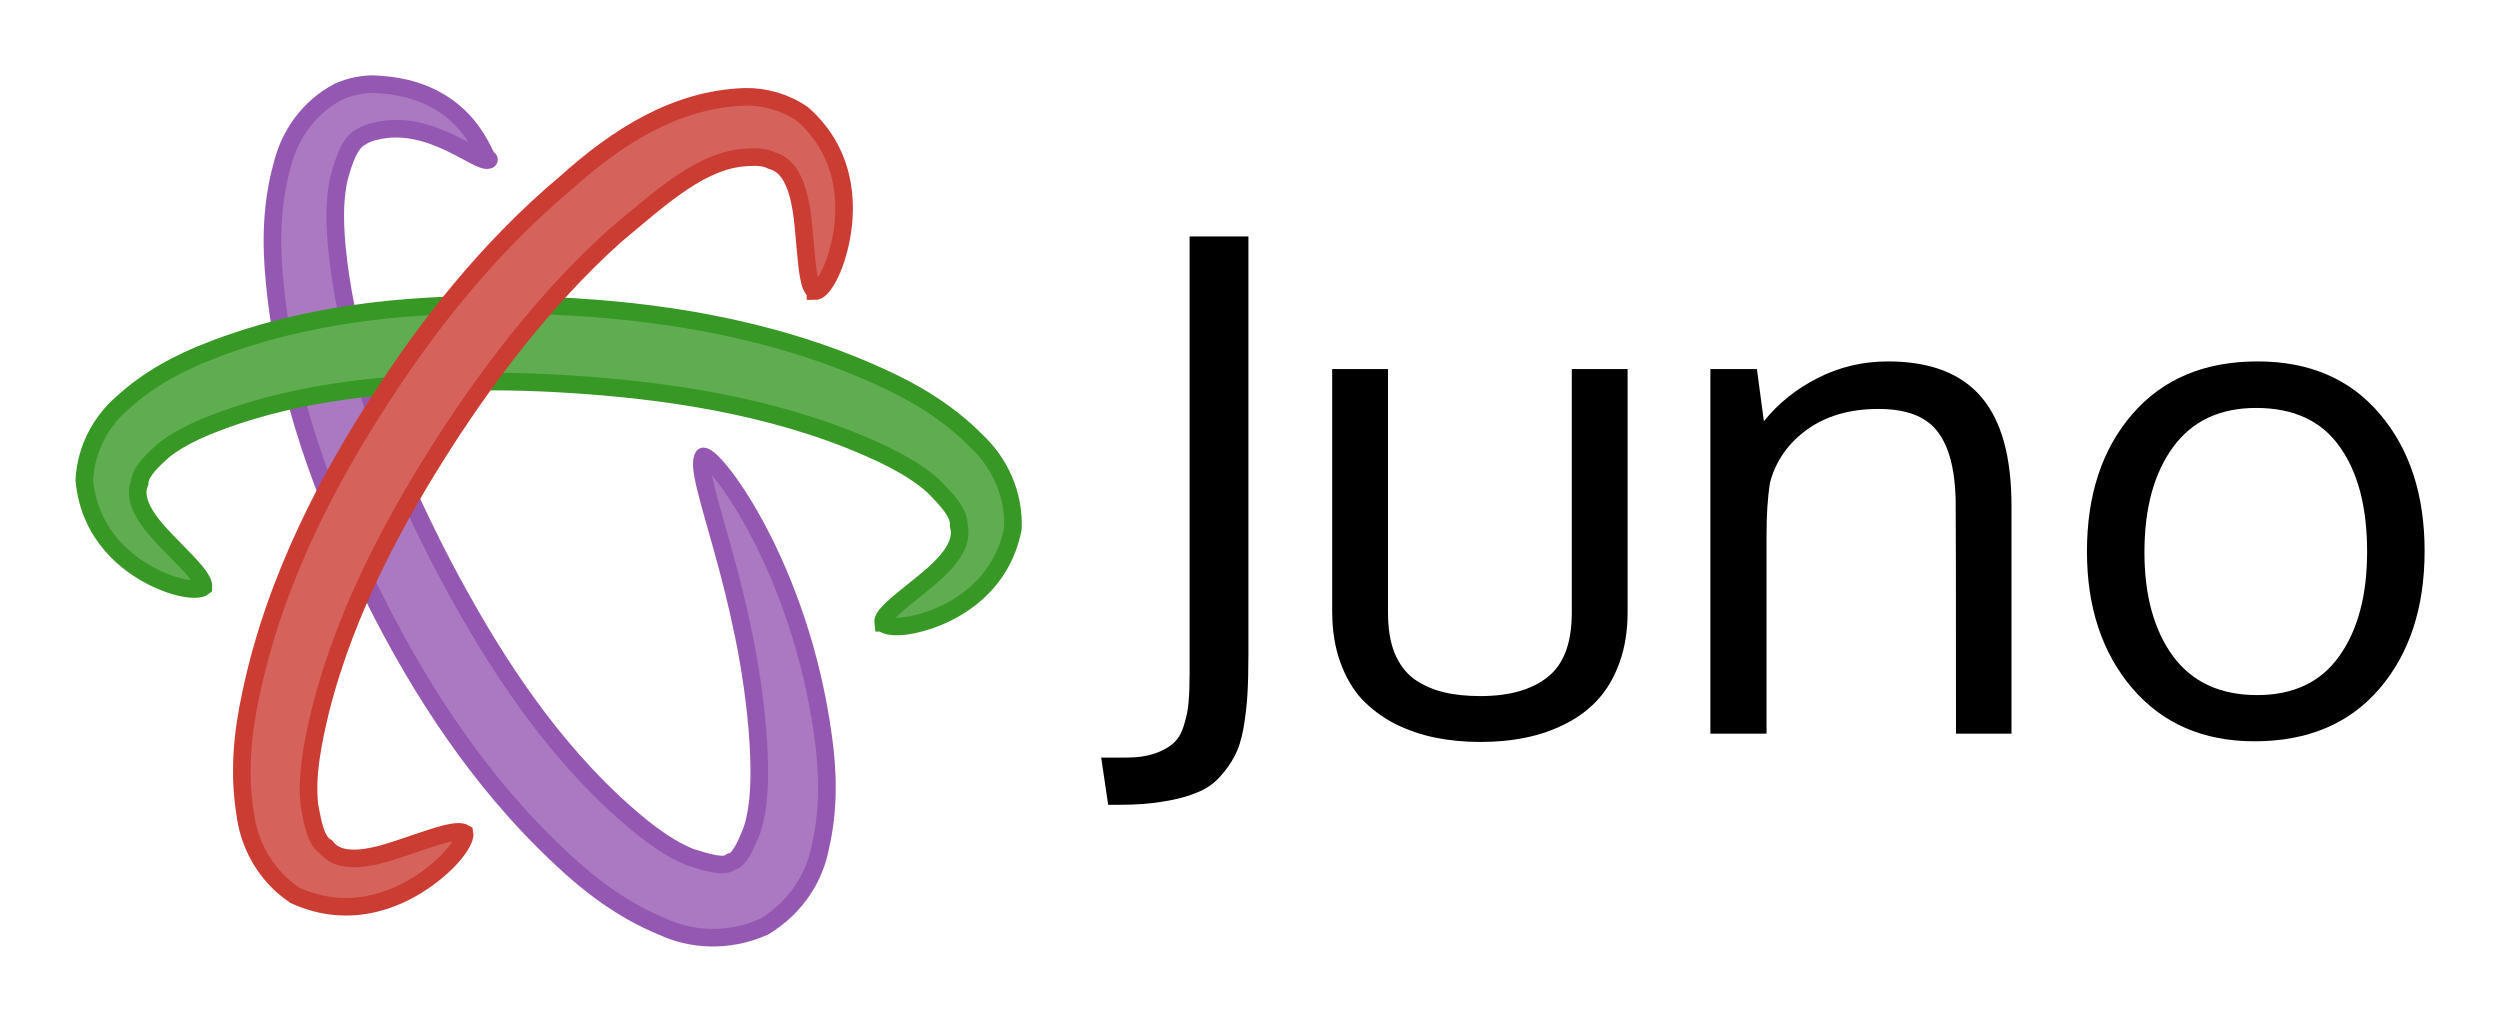
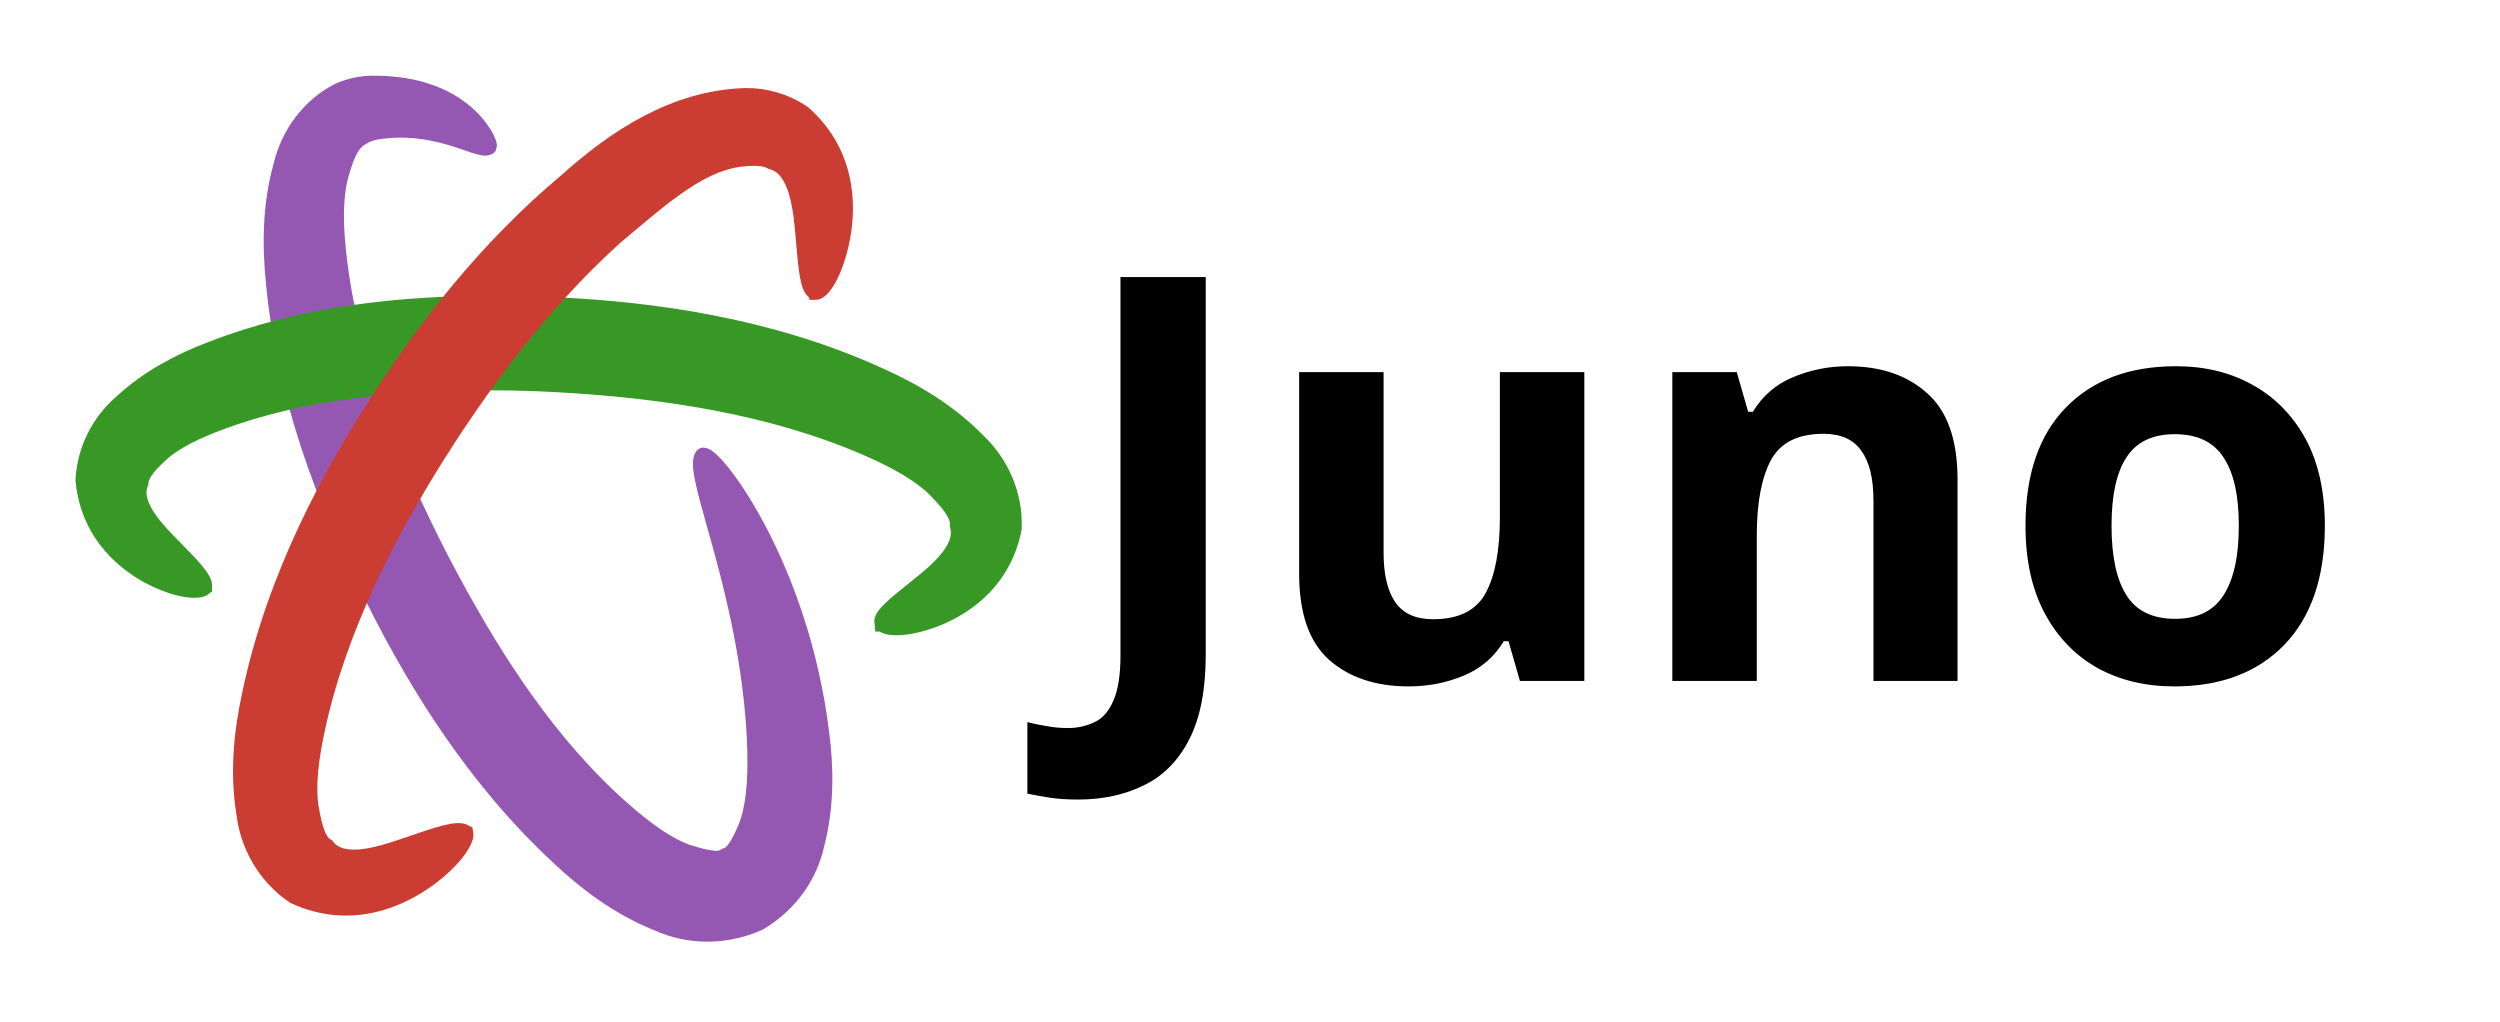
<svg xmlns="http://www.w3.org/2000/svg" width="99.434mm" height="40.646mm" viewBox="0 0 99.434 40.646" version="1.1" id="svg1370">
  <defs id="defs1364">
    </defs>
  <g id="layer1" transform="translate(-6.641652,-4.722771)">
-     <path d="m 26.089,11.072 c -0.366,0.239 -2.318,-1.68 -4.509,-1.131 -0.206,0.041 -0.406,0.112 -0.561,0.219 -0.46,0.221 -0.691,0.896 -0.91,1.72 -0.232,1.137 -0.132,2.378 0.069,3.808 0.586,3.936 2.127,7.704 3.971,11.294 1.05,2.013 2.059,3.704 3.088,5.185 1.011,1.456 2.282,3.053 3.852,4.517 0.957,0.875 1.95,1.708 3.023,2.139 0.692,0.213 1.337,0.415 1.598,0.178 0,0 0,-1e-6 0,-1e-6 0.336,-0.048 0.593,-0.639 0.848,-1.279 0.327,-1.041 0.312,-2.276 0.243,-3.495 -0.387,-5.962 -2.658,-10.664 -2.181,-11.352 0.518,0.024 3.838,4.432 4.753,11.089 0.195,1.345 0.265,2.887 -0.112,4.482 -0.22,1.134 -0.916,2.342 -2.235,3.138 -2e-6,0 -3e-6,1e-6 -3e-6,2e-6 -1.467,0.648 -2.937,0.508 -4.038,-0.007 -1.607,-0.658 -2.911,-1.668 -3.971,-2.667 -1.782,-1.649 -3.197,-3.406 -4.302,-4.987 -1.119,-1.601 -2.206,-3.433 -3.266,-5.566 -1.904,-3.775 -3.455,-7.954 -3.878,-12.354 -0.164,-1.581 -0.135,-3.158 0.286,-4.678 0.288,-1.23 1.078,-2.348 2.25,-2.957 0.45,-0.201 0.905,-0.291 1.333,-0.298 4.006,0.098 4.514,3.273 4.649,2.999 z" style="fill:#aa79c1;fill-opacity:1;stroke:#9558b2;stroke-width:0.7;stroke-linecap:square;stroke-linejoin:round;stroke-miterlimit:1;stroke-dasharray:none;stroke-dashoffset:0;stroke-opacity:1" id="path1000-5" />
-     <path d="m 41.764,29.495 c -0.036,-0.275 0.476,-0.681 1.303,-1.346 0.731,-0.587 1.977,-1.545 1.707,-2.514 0.038,-0.48 -0.427,-0.995 -1.015,-1.585 -0.864,-0.765 -1.991,-1.295 -3.303,-1.829 -4.005,-1.589 -8.305,-2.062 -11.731,-2.253 0,0 -0.004,-2.09e-4 -0.004,-2.09e-4 0,0 -2e-6,0 -2e-6,0 -0.793,-0.041 -1.663,-0.071 -2.567,-0.069 0,0 -1e-6,0 -1e-6,0 -3.279,0.017 -6.844,0.256 -10.146,1.357 -1.139,0.392 -2.109,0.784 -2.857,1.38 -0.525,0.465 -0.938,0.885 -0.956,1.293 -0.368,0.887 0.694,1.929 1.347,2.597 0.736,0.751 1.209,1.23 1.193,1.544 -0.18,0.148 -0.934,0.131 -1.982,-0.386 -0.959,-0.473 -2.549,-1.607 -2.759,-3.87 0.064,-1.218 0.648,-2.322 1.523,-3.071 1.041,-0.954 2.274,-1.61 3.552,-2.094 3.711,-1.443 7.639,-1.803 11.077,-1.814 0,0 1e-6,0 1e-6,0 0.976,-0.007 1.901,0.022 2.738,0.066 0,0 10e-7,0 10e-7,0 1e-6,0 0.004,1.96e-4 0.004,1.96e-4 3.585,0.177 8.253,0.768 12.658,2.764 1.435,0.637 2.805,1.452 3.931,2.597 0.929,0.867 1.511,2.133 1.451,3.487 -0.452,2.283 -2.228,3.244 -3.23,3.603 -1.112,0.399 -1.821,0.321 -1.933,0.143 z" style="fill:#60ad51;fill-opacity:1;stroke:#389826;stroke-width:0.7;stroke-linecap:round;stroke-miterlimit:4;stroke-dasharray:none;stroke-opacity:1" id="path1002-5" />
-     <path d="m 39.076,16.3 c -0.264,-0.125 -0.326,-0.854 -0.431,-2.056 -0.093,-1.062 -0.209,-2.847 -1.302,-3.131 -10e-7,10e-7 -10e-7,0 -10e-7,0 -0.236,-0.136 -0.589,-0.161 -0.977,-0.133 -10e-7,0 -10e-7,0 -10e-7,0 -1.795,0.086 -3.352,1.52 -5.294,3.146 -2.83,2.557 -5.022,5.534 -6.65,8.032 -1.1e-5,1.6e-5 -0.028,0.044 -0.028,0.044 -1.857,2.885 -3.969,6.637 -5.009,10.785 -0.329,1.366 -0.558,2.59 -0.44,3.731 0.138,0.801 0.276,1.47 0.668,1.695 0.675,0.873 2.302,0.278 3.33,-0.073 1.158,-0.395 1.885,-0.645 2.178,-0.479 0.049,0.238 -0.376,0.986 -1.455,1.779 -0.985,0.724 -2.976,1.754 -5.299,0.691 -1.153,-0.774 -1.828,-2.008 -1.976,-3.264 -0.26,-1.6 -0.106,-3.192 0.225,-4.717 0.984,-4.712 3.235,-8.808 5.199,-11.819 -1.7e-5,2.6e-5 0.03,-0.046 0.03,-0.046 1.707,-2.637 4.115,-5.821 7.344,-8.524 1.944,-1.747 4.297,-3.301 7.085,-3.386 0.795,-0.016 1.594,0.215 2.278,0.676 1.928,1.695 1.768,3.959 1.511,5.123 -0.286,1.295 -0.771,1.927 -0.987,1.927 z" style="opacity:1;fill:#d5635c;fill-opacity:1;stroke:#cb3c33;stroke-width:0.7;stroke-linecap:round;stroke-miterlimit:4;stroke-dasharray:none;stroke-opacity:1" id="path1004-0" />
-     <g aria-label="Juno" transform="matrix(0.5639948,0,0,0.5639948,-65.45533,-14.67205)" style="font-style:normal;font-weight:normal;font-size:40px;line-height:1.25;font-family:sans-serif;letter-spacing:0px;word-spacing:0px;fill:#000000;fill-opacity:1;stroke:none" id="flowRoot1945">
-       <path d="M 211.725,81.884 V 51.064 h 4.148 V 80.478 q 0,1.711 -0.07,2.883 -0.07,1.172 -0.281,2.391 -0.211,1.195 -0.633,1.969 -0.398,0.773 -1.055,1.477 -0.656,0.727 -1.641,1.102 -0.961,0.398 -2.297,0.609 -1.336,0.234 -3.094,0.234 h -0.82 l -0.492,-3.328 h 1.734 q 1.242,0 2.086,-0.305 0.867,-0.305 1.336,-0.773 0.469,-0.445 0.703,-1.289 0.258,-0.844 0.305,-1.57 0.07,-0.75 0.07,-1.992 z" style="font-style:normal;font-variant:normal;font-weight:normal;font-stretch:normal;font-size:47.999px;font-family:Oxygen;-inkscape-font-specification:'Oxygen, Normal';font-variant-ligatures:normal;font-variant-caps:normal;font-variant-numeric:normal;font-feature-settings:normal;text-align:start;writing-mode:lr-tb;text-anchor:start" id="path859" />
-       <path d="M 221.779,77.548 V 60.415 h 3.937 v 17.18 q 0,1.687 0.469,2.859 0.492,1.172 1.383,1.828 0.914,0.633 2.039,0.914 1.148,0.281 2.625,0.281 3.047,0 4.734,-1.336 1.711,-1.336 1.711,-4.547 V 60.415 h 3.937 v 17.133 q 0,1.969 -0.562,3.539 -0.562,1.57 -1.523,2.625 -0.937,1.031 -2.273,1.711 -1.336,0.68 -2.836,0.984 -1.477,0.305 -3.187,0.305 -1.687,0 -3.187,-0.305 -1.5,-0.305 -2.859,-0.984 -1.336,-0.703 -2.32,-1.734 -0.961,-1.055 -1.523,-2.625 -0.562,-1.57 -0.562,-3.516 z" style="font-style:normal;font-variant:normal;font-weight:normal;font-stretch:normal;font-size:47.999px;font-family:Oxygen;-inkscape-font-specification:'Oxygen, Normal';font-variant-ligatures:normal;font-variant-caps:normal;font-variant-numeric:normal;font-feature-settings:normal;text-align:start;writing-mode:lr-tb;text-anchor:start" id="path861" />
-       <path d="M 248.451,86.126 V 60.415 h 3.281 l 0.492,3.68 q 1.523,-1.898 3.797,-3.047 2.297,-1.172 4.945,-1.172 4.453,0 6.586,2.508 2.133,2.484 2.133,7.664 v 16.078 h -3.914 q 0,-15.469 -0.023,-16.57 -0.094,-3.281 -1.336,-4.805 -1.219,-1.523 -4.102,-1.523 -3.023,0 -5.039,1.453 -2.016,1.453 -2.625,3.773 -0.234,1.57 -0.234,3.609 v 14.062 z" style="font-style:normal;font-variant:normal;font-weight:normal;font-stretch:normal;font-size:47.999px;font-family:Oxygen;-inkscape-font-specification:'Oxygen, Normal';font-variant-ligatures:normal;font-variant-caps:normal;font-variant-numeric:normal;font-feature-settings:normal;text-align:start;writing-mode:lr-tb;text-anchor:start" id="path863" />
-       <path d="m 279.06,73.329 q 0,4.57 2.016,7.336 2.039,2.742 5.93,2.742 3.844,0 5.789,-2.742 1.969,-2.742 1.969,-7.383 0,-4.711 -1.945,-7.406 -1.922,-2.719 -5.883,-2.719 -3.844,0 -5.859,2.766 -2.016,2.766 -2.016,7.406 z m 19.758,-0.07 q 0,5.976 -3.187,9.703 -3.187,3.703 -8.812,3.703 -5.414,0 -8.625,-3.75 -3.187,-3.75 -3.187,-9.633 0,-6 3.211,-9.703 3.211,-3.703 8.812,-3.703 5.508,0 8.648,3.727 3.141,3.703 3.141,9.656 z" style="font-style:normal;font-variant:normal;font-weight:normal;font-stretch:normal;font-size:47.999px;font-family:Oxygen;-inkscape-font-specification:'Oxygen, Normal';font-variant-ligatures:normal;font-variant-caps:normal;font-variant-numeric:normal;font-feature-settings:normal;text-align:start;writing-mode:lr-tb;text-anchor:start" id="path865" />
+     <g transform="translate(-0.6804485,2.176853)" id="layer1-4">
+       <path id="path1000-5-1" style="fill:#9558b2;fill-opacity:1;stroke:#9558b2;stroke-width:0.7;stroke-linecap:square;stroke-linejoin:round;stroke-miterlimit:1;stroke-dasharray:none;stroke-dashoffset:0;stroke-opacity:1" d="M 26.736,8.36 C 26.362,8.573 24.71,7.349 22.259,7.754 c -0.207,0.042 -0.408,0.114 -0.564,0.222 -0.461,0.225 -0.692,0.898 -0.91,1.726 -0.231,1.137 -0.13,2.377 0.071,3.809 0.588,3.937 2.129,7.705 3.973,11.294 1.029,1.972 2.006,3.624 3.006,5.08 1.001,1.458 2.265,3.063 3.832,4.521 0.935,0.852 1.901,1.66 2.942,2.066 0.67,0.205 1.307,0.385 1.579,0.152 0,0 10e-7,-10e-7 10e-7,-10e-7 0.351,-0.067 0.627,-0.646 0.888,-1.276 0.343,-1.012 0.351,-2.221 0.302,-3.416 -0.292,-5.886 -2.558,-10.549 -2.079,-11.233 0.504,0.022 3.837,4.382 4.654,11.007 0.174,1.332 0.214,2.855 -0.191,4.423 -0.248,1.125 -0.96,2.304 -2.258,3.078 -10e-7,0 -3e-6,2e-6 -3e-6,2e-6 -1.434,0.641 -2.886,0.528 -3.994,0.029 -1.587,-0.635 -2.873,-1.623 -3.913,-2.602 -1.787,-1.651 -3.197,-3.419 -4.293,-5.004 -1.089,-1.574 -2.141,-3.365 -3.176,-5.449 C 20.224,22.409 18.672,18.229 18.252,13.828 18.089,12.245 18.119,10.668 18.541,9.151 18.83,7.919 19.623,6.805 20.791,6.201 c 0.45,-0.2 0.904,-0.289 1.33,-0.295 3.733,-0.036 4.673,2.353 4.615,2.454 z" />
+       <path id="path1002-5-9" style="fill:#389826;fill-opacity:1;stroke:#389826;stroke-width:0.7;stroke-linecap:round;stroke-miterlimit:4;stroke-dasharray:none;stroke-opacity:1" d="m 42.444,27.318 c -0.036,-0.275 0.476,-0.681 1.303,-1.346 0.731,-0.587 1.977,-1.545 1.707,-2.514 0.038,-0.48 -0.427,-0.995 -1.015,-1.585 -0.864,-0.765 -1.991,-1.295 -3.303,-1.829 -4.005,-1.589 -8.305,-2.062 -11.731,-2.253 0,0 -0.004,-2.09e-4 -0.004,-2.09e-4 0,0 -2e-6,0 -2e-6,0 -0.793,-0.041 -1.663,-0.071 -2.567,-0.069 0,0 -1e-6,0 -1e-6,0 -3.279,0.017 -6.844,0.256 -10.146,1.357 -1.139,0.392 -2.109,0.784 -2.857,1.38 -0.525,0.465 -0.938,0.885 -0.956,1.293 -0.368,0.887 0.694,1.929 1.347,2.597 0.736,0.751 1.209,1.23 1.193,1.544 -0.18,0.148 -0.934,0.131 -1.982,-0.386 -0.959,-0.473 -2.549,-1.607 -2.759,-3.87 0.064,-1.218 0.648,-2.322 1.523,-3.071 1.041,-0.954 2.274,-1.61 3.552,-2.094 3.711,-1.443 7.639,-1.803 11.077,-1.814 0,0 1e-6,0 1e-6,0 0.976,-0.007 1.901,0.022 2.738,0.066 0,0 10e-7,0 10e-7,0 1e-6,0 0.004,1.96e-4 0.004,1.96e-4 3.585,0.177 8.253,0.768 12.658,2.764 1.435,0.637 2.805,1.452 3.931,2.597 0.929,0.867 1.511,2.133 1.451,3.487 -0.452,2.283 -2.228,3.244 -3.23,3.603 -1.112,0.399 -1.821,0.321 -1.933,0.143 z" />
+       <path id="path1004-0-0" style="opacity:1;fill:#cb3c33;fill-opacity:1;stroke:#cb3c33;stroke-width:0.7;stroke-linecap:round;stroke-miterlimit:4;stroke-dasharray:none;stroke-opacity:1" d="m 39.757,14.123 c -0.264,-0.125 -0.326,-0.854 -0.431,-2.056 -0.093,-1.062 -0.209,-2.847 -1.302,-3.131 0,8e-7 -10e-7,-2e-7 -10e-7,-2e-7 -0.236,-0.136 -0.589,-0.161 -0.977,-0.133 -10e-7,2e-7 -10e-7,10e-8 -10e-7,10e-8 -1.795,0.086 -3.352,1.52 -5.294,3.146 -2.83,2.557 -5.022,5.534 -6.65,8.032 -1.1e-5,1.6e-5 -0.028,0.044 -0.028,0.044 -1.857,2.885 -3.969,6.637 -5.009,10.785 -0.329,1.366 -0.558,2.59 -0.44,3.731 0.138,0.801 0.276,1.47 0.668,1.695 0.675,0.873 2.302,0.278 3.33,-0.072 1.158,-0.395 1.885,-0.645 2.178,-0.478 0.049,0.238 -0.376,0.986 -1.455,1.778 -0.985,0.724 -2.976,1.754 -5.299,0.691 -1.153,-0.774 -1.828,-2.008 -1.976,-3.264 -0.26,-1.6 -0.106,-3.192 0.225,-4.717 0.984,-4.712 3.235,-8.808 5.2,-11.819 -1.7e-5,2.6e-5 0.03,-0.046 0.03,-0.046 1.707,-2.637 4.115,-5.821 7.344,-8.524 1.944,-1.747 4.297,-3.301 7.085,-3.386 0.795,-0.016 1.594,0.215 2.278,0.676 1.928,1.695 1.768,3.959 1.511,5.123 -0.286,1.295 -0.771,1.927 -0.987,1.927 z" />
    </g>
+     <text xml:space="preserve" style="font-style:normal;font-weight:normal;font-size:22.5px;line-height:1.25;font-family:sans-serif;letter-spacing:0px;word-spacing:0px;fill:#000000;fill-opacity:1;stroke:none;stroke-width:0.562" x="49.174" y="31.804" id="text847">
+       <tspan id="tspan845" x="49.174" y="31.804" style="font-style:normal;font-variant:normal;font-weight:bold;font-stretch:normal;font-size:22.5px;font-family:'Tamil MN';-inkscape-font-specification:'Tamil MN, Bold';font-variant-ligatures:normal;font-variant-caps:normal;font-variant-numeric:normal;font-feature-settings:normal;text-align:start;writing-mode:lr-tb;text-anchor:start;stroke-width:0.562">Juno</tspan>
+     </text>
  </g>
</svg>
